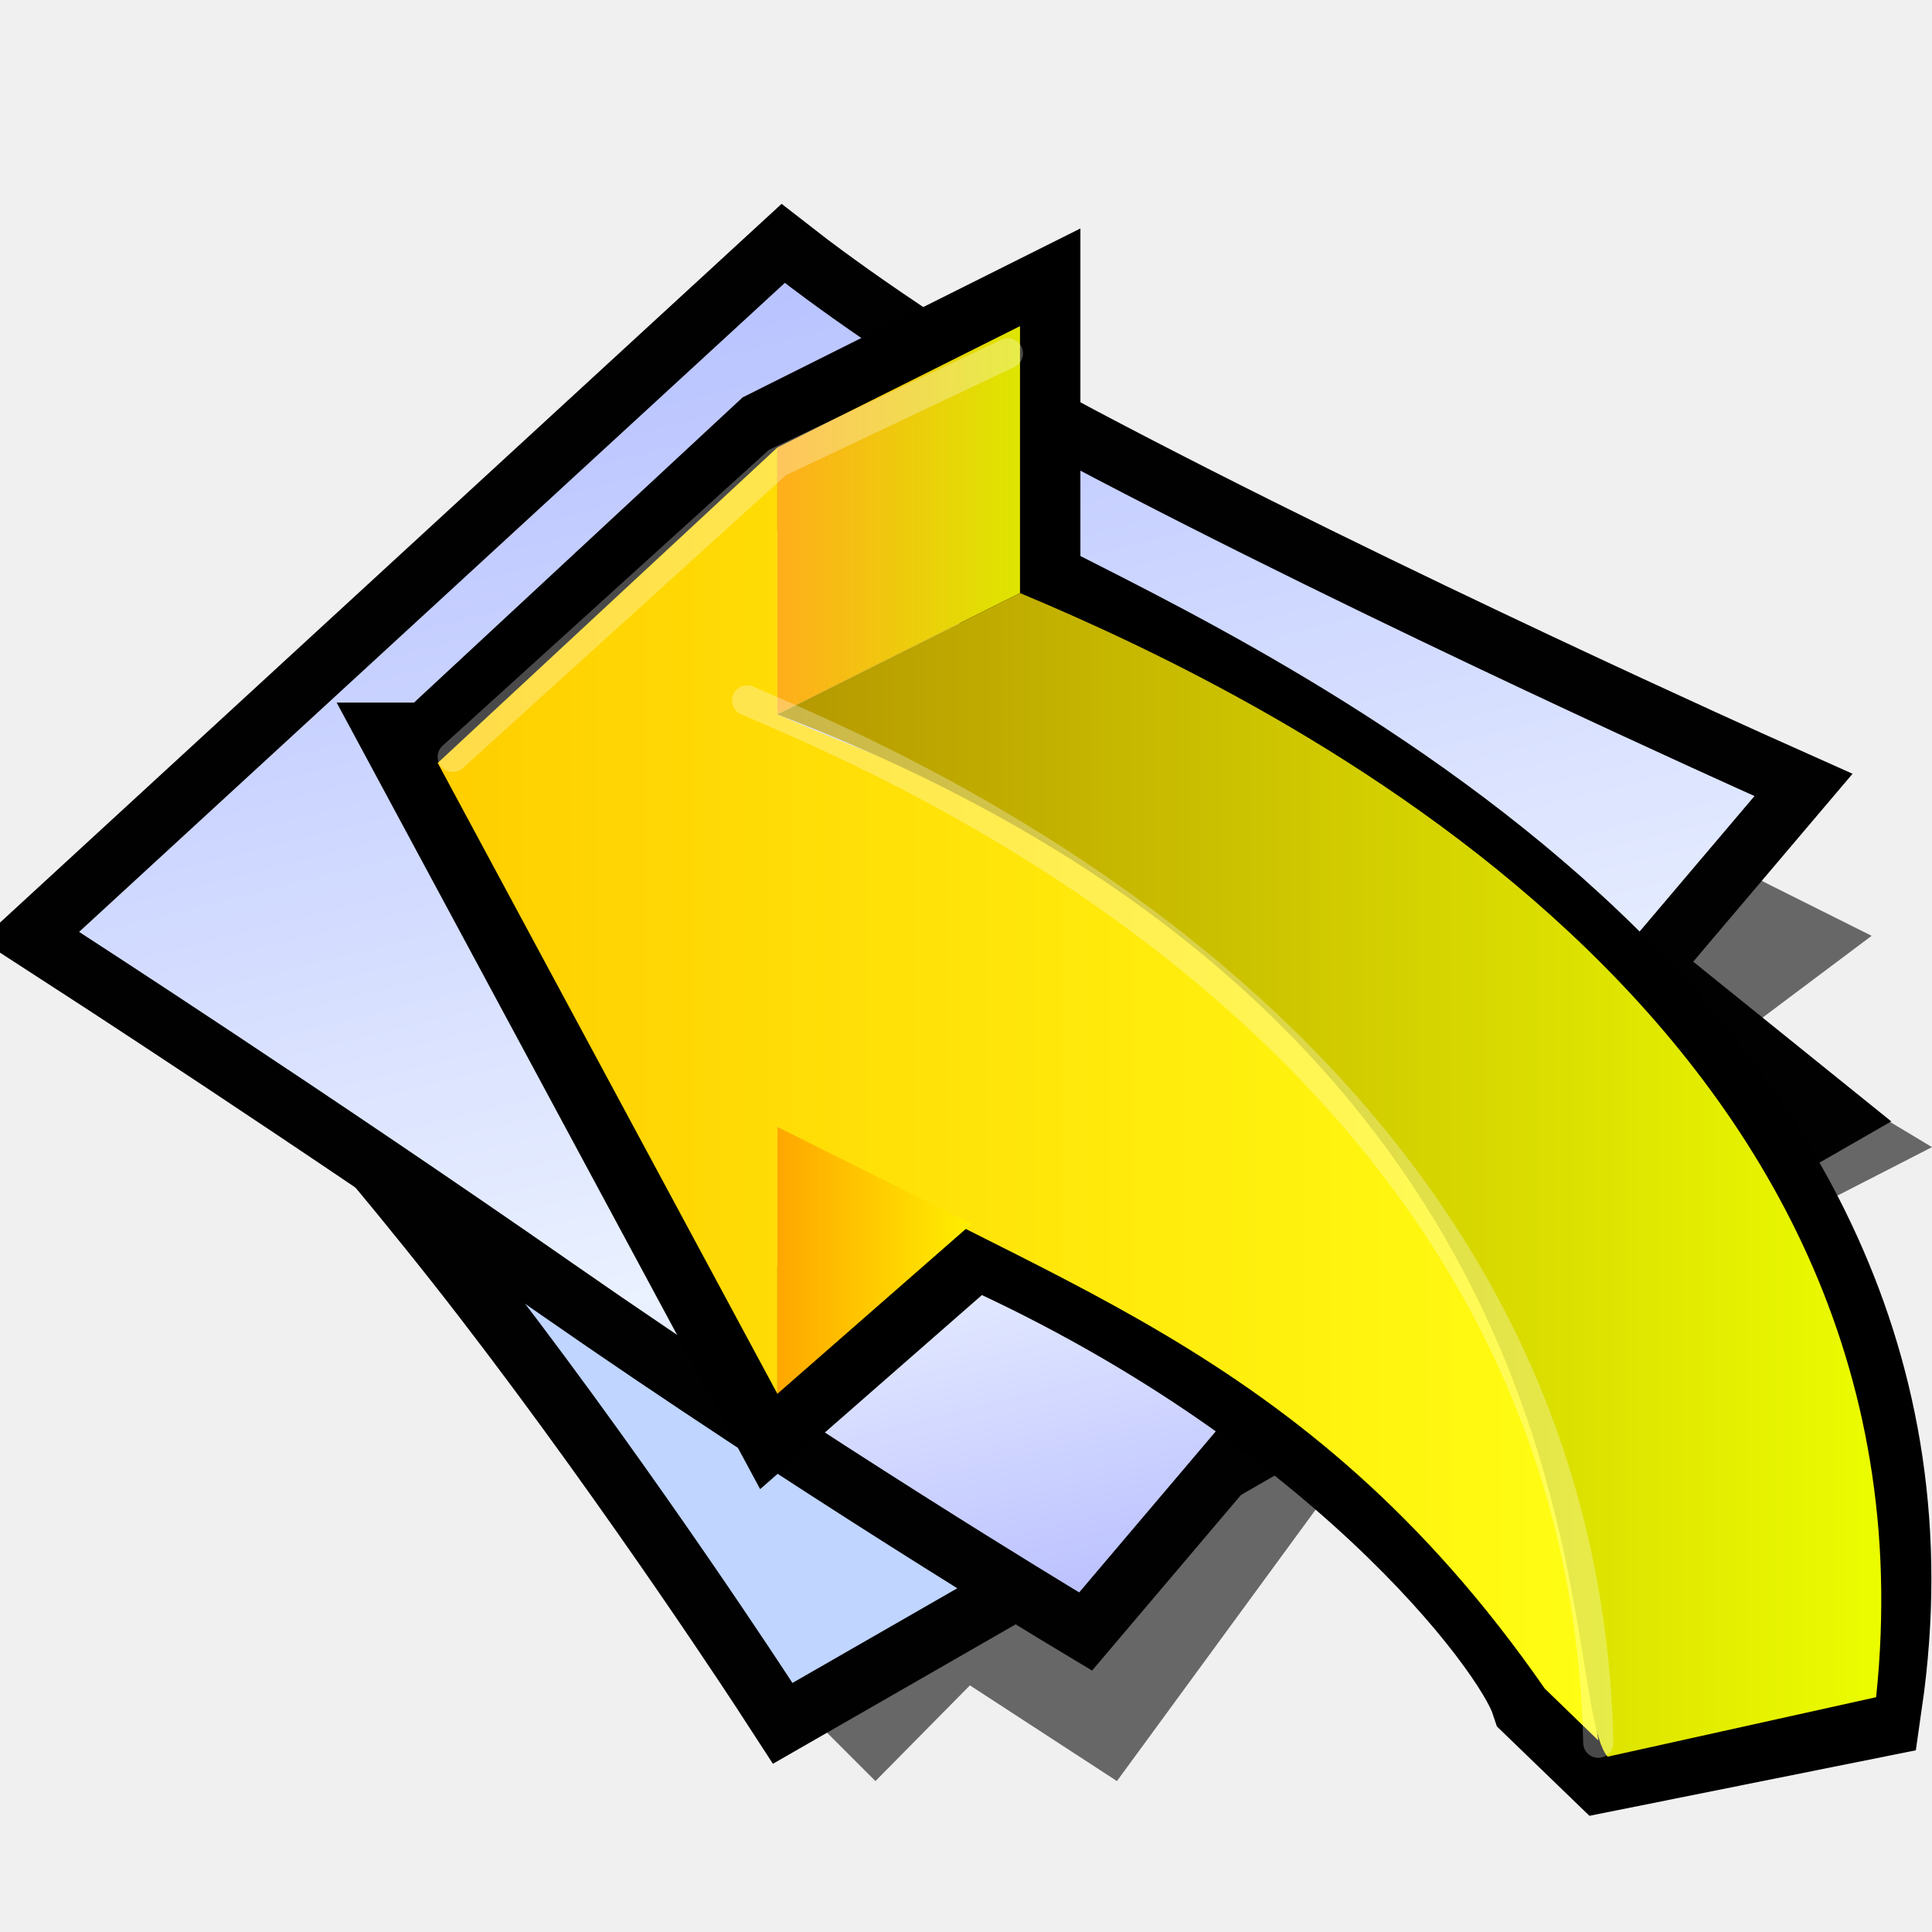
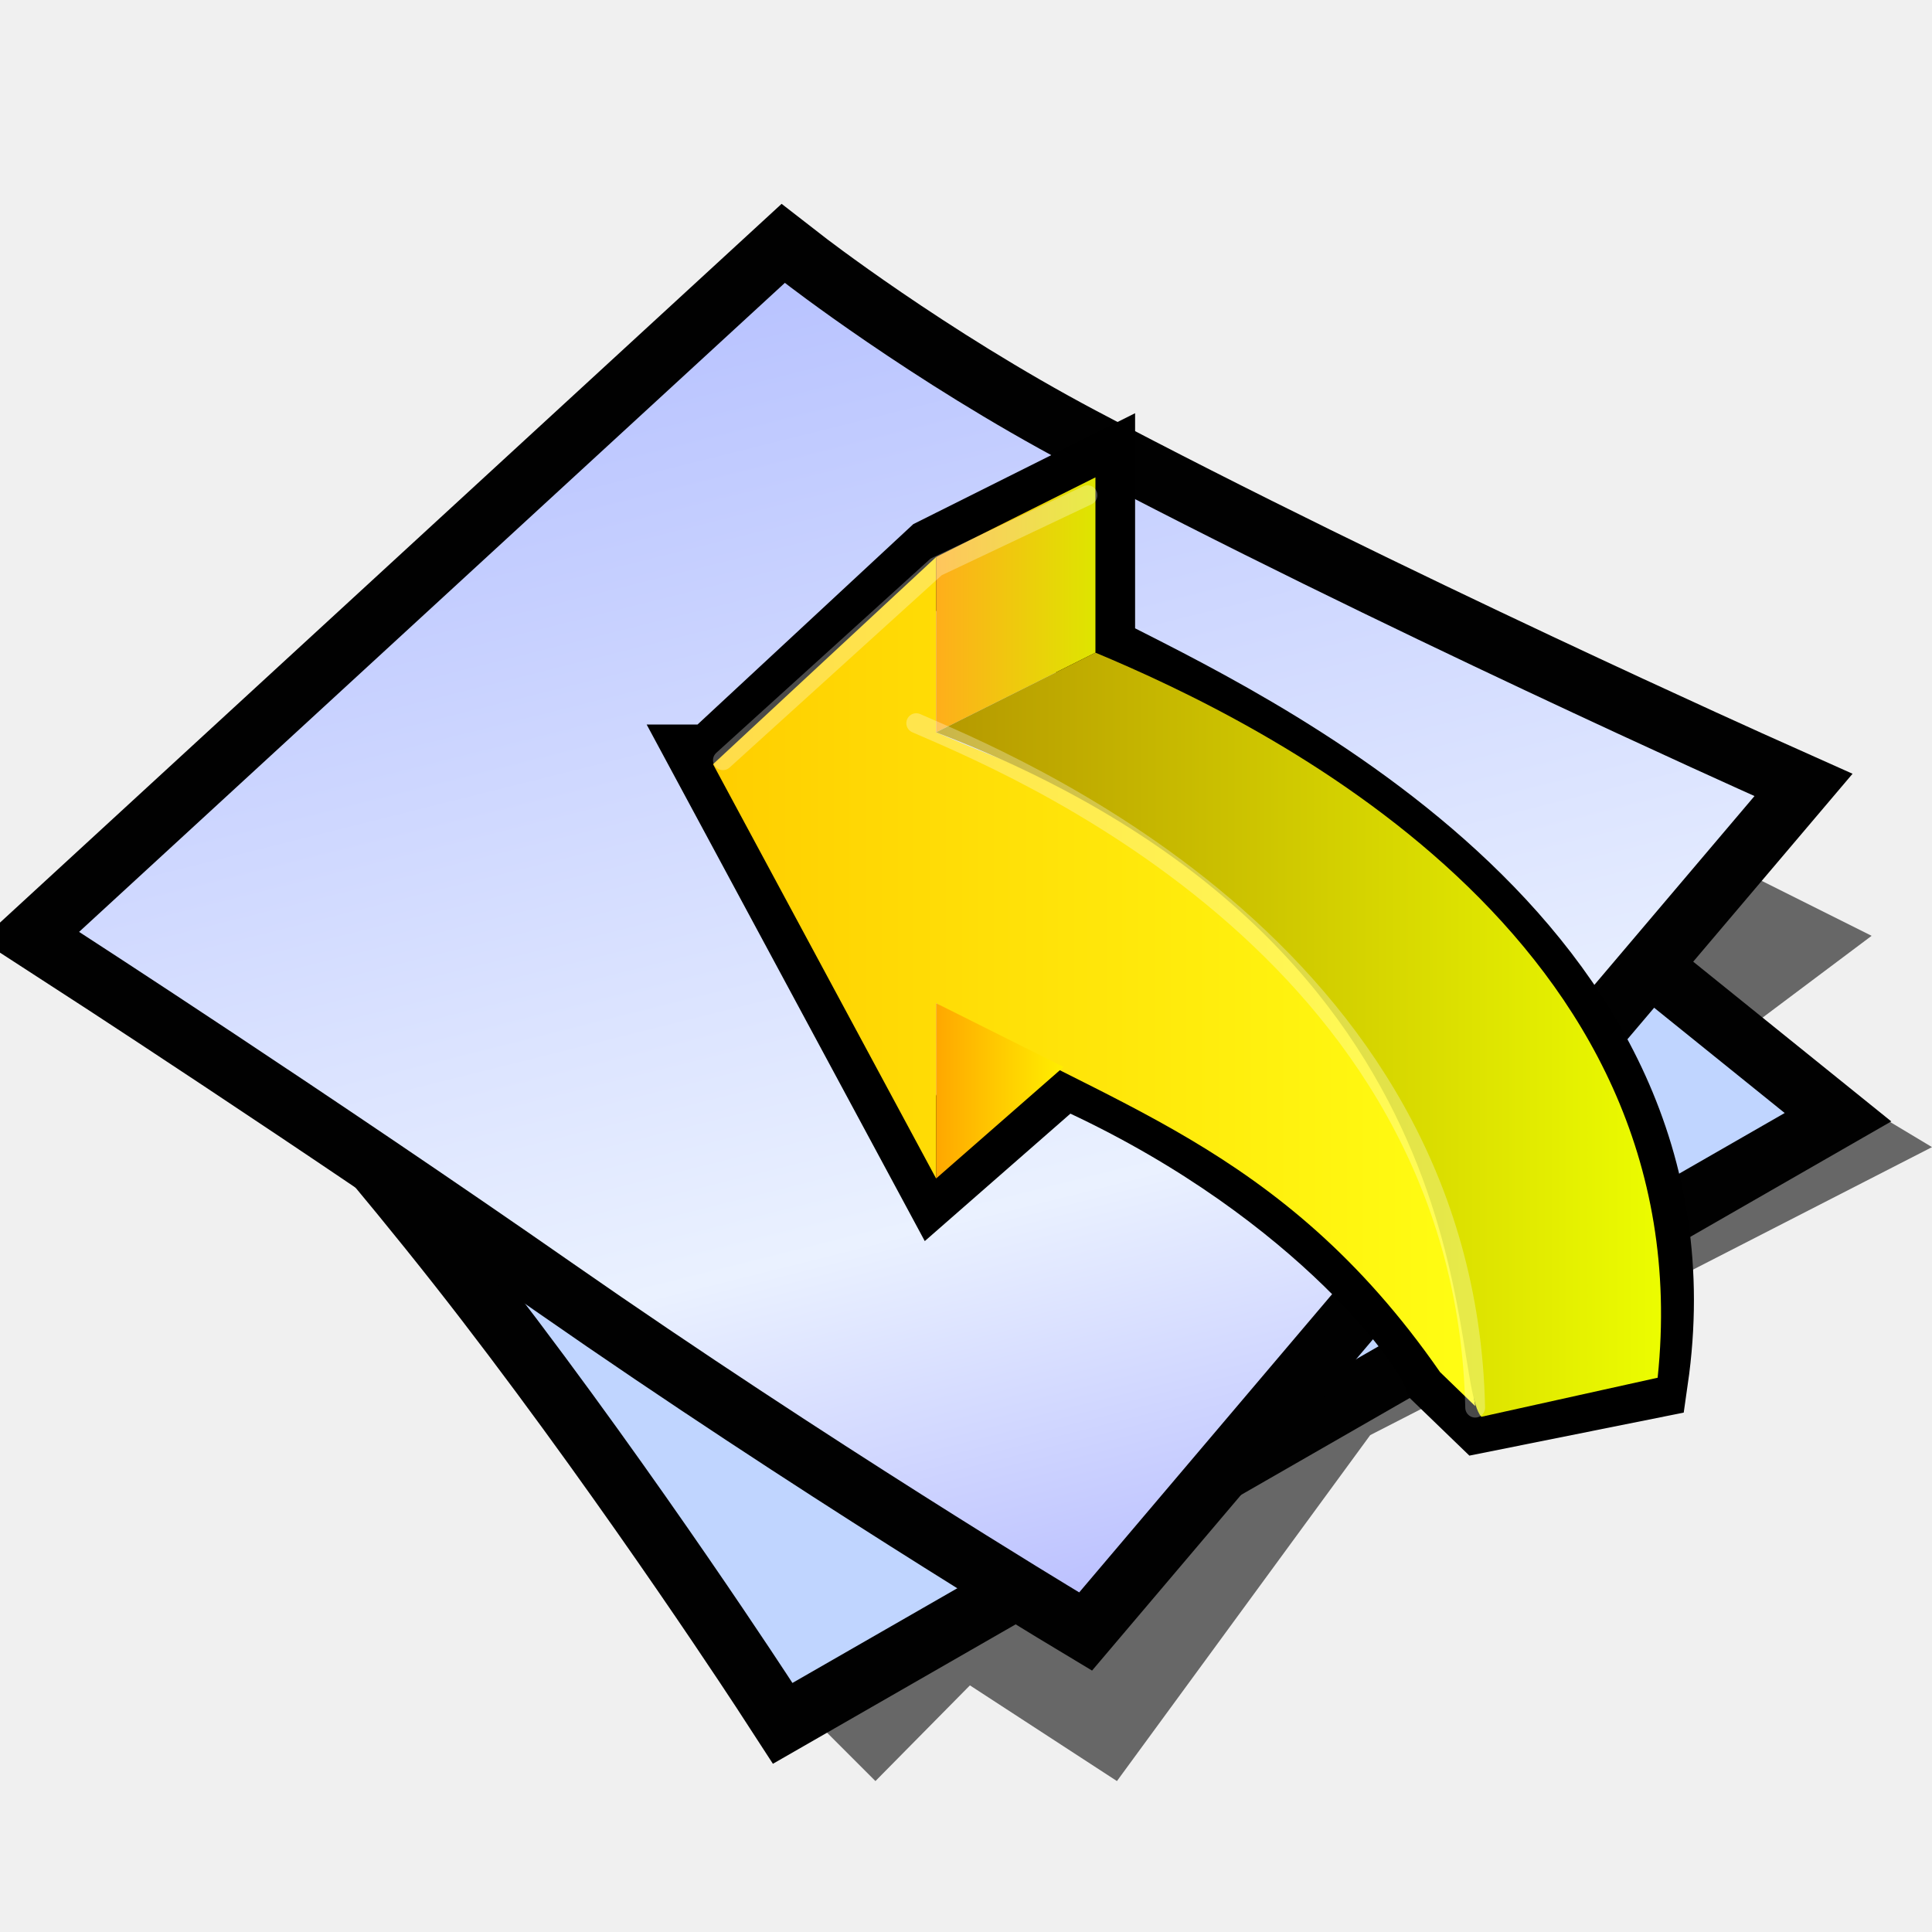
<svg xmlns="http://www.w3.org/2000/svg" xmlns:xlink="http://www.w3.org/1999/xlink" version="1.1" width="64" height="64" color-interpolation="linearRGB" id="svg2">
  <defs id="defs29">
    <linearGradient xlink:href="#linearGradient2308" id="linearGradient3553" gradientUnits="userSpaceOnUse" x1="57" y1="29.929" x2="97" y2="29.929" />
    <linearGradient id="linearGradient2308">
      <stop id="stop2310" offset="0" style="stop-color:#edd400;stop-opacity:1;" />
      <stop id="stop2312" offset="1" style="stop-color:#fff492;stop-opacity:1;" />
    </linearGradient>
    <linearGradient id="linearGradient3572">
      <stop id="stop3574" offset="0" style="stop-color:#edd400;stop-opacity:1;" />
      <stop id="stop3576" offset="1" style="stop-color:#fff492;stop-opacity:1;" />
    </linearGradient>
    <linearGradient id="linearGradient3579">
      <stop id="stop3581" offset="0" style="stop-color:#edd400;stop-opacity:1;" />
      <stop id="stop3583" offset="1" style="stop-color:#fff492;stop-opacity:1;" />
    </linearGradient>
    <linearGradient id="linearGradient3586">
      <stop id="stop3588" offset="0" style="stop-color:#edd400;stop-opacity:1;" />
      <stop id="stop3590" offset="1" style="stop-color:#fff492;stop-opacity:1;" />
    </linearGradient>
    <linearGradient id="linearGradient3593">
      <stop id="stop3595" offset="0" style="stop-color:#edd400;stop-opacity:1;" />
      <stop id="stop3597" offset="1" style="stop-color:#fff492;stop-opacity:1;" />
    </linearGradient>
    <linearGradient id="linearGradient3600">
      <stop id="stop3602" offset="0" style="stop-color:#edd400;stop-opacity:1;" />
      <stop id="stop3604" offset="1" style="stop-color:#fff492;stop-opacity:1;" />
    </linearGradient>
    <linearGradient id="linearGradient3607">
      <stop id="stop3609" offset="0" style="stop-color:#edd400;stop-opacity:1;" />
      <stop id="stop3611" offset="1" style="stop-color:#fff492;stop-opacity:1;" />
    </linearGradient>
    <linearGradient y2="29.929" x2="97" y1="29.929" x1="57" gradientUnits="userSpaceOnUse" id="linearGradient3622" xlink:href="#linearGradient2308" />
    <linearGradient id="linearGradient3331">
      <stop id="stop3333" offset="0" style="stop-color:#d3d7cf;stop-opacity:1;" />
      <stop id="stop3335" offset="1" style="stop-color:#d3d7cf;stop-opacity:0;" />
    </linearGradient>
    <linearGradient id="linearGradient3688">
      <stop style="stop-color:black;stop-opacity:1;" offset="0" id="stop3690" />
      <stop style="stop-color:black;stop-opacity:0;" offset="1" id="stop3692" />
    </linearGradient>
    <linearGradient id="linearGradient3307">
      <stop id="stop3309" offset="0" style="stop-color:#888a85;stop-opacity:1;" />
      <stop id="stop3311" offset="1" style="stop-color:#888a85;stop-opacity:0;" />
    </linearGradient>
    <linearGradient y2="41.842" x2="30.035" y1="37.667" x1="36.202" gradientTransform="matrix(1.486912,0,0,1.486912,-35.87634,-3.943922)" gradientUnits="userSpaceOnUse" id="linearGradient7005" xlink:href="#linearGradient3307" />
    <linearGradient xlink:href="#linearGradient3331" id="linearGradient7046" gradientUnits="userSpaceOnUse" gradientTransform="matrix(1.051405,-1.051405,1.051405,1.051405,-28.15717,22.57963)" x1="35.198" y1="46.094" x2="33.975" y2="48.781" />
    <linearGradient xlink:href="#linearGradient3688" id="linearGradient7048" gradientUnits="userSpaceOnUse" gradientTransform="matrix(1.051405,-1.051405,1.051405,1.051405,-28.15717,22.57963)" x1="38.046" y1="44.886" x2="35.045" y2="49.835" />
    <linearGradient xlink:href="#linearGradient2308-5" id="linearGradient8411" gradientUnits="userSpaceOnUse" gradientTransform="matrix(0.6931485,0,0,-0.6847878,24.1569,40.87731)" x1="22.312" y1="20.91" x2="22.312" y2="24.185" />
    <linearGradient id="linearGradient2308-5">
      <stop id="stop2310-4" offset="0" style="stop-color:#edd400;stop-opacity:1;" />
      <stop id="stop2312-4" offset="1" style="stop-color:#fff492;stop-opacity:1;" />
    </linearGradient>
    <linearGradient xlink:href="#linearGradient3261" id="linearGradient8413" gradientUnits="userSpaceOnUse" gradientTransform="translate(12.68681,3.239243)" x1="31.247" y1="21.75" x2="49.087" y2="43.582" />
    <linearGradient id="linearGradient3261">
      <stop style="stop-color:#ffffff;stop-opacity:1;" offset="0" id="stop3263" />
      <stop style="stop-color:#ffffff;stop-opacity:0;" offset="1" id="stop3265" />
    </linearGradient>
    <linearGradient xlink:href="#linearGradient5891" id="linearGradient8415" gradientUnits="userSpaceOnUse" gradientTransform="translate(22.68681,14.23924)" x1="23.938" y1="11.219" x2="32.562" y2="14.094" />
    <linearGradient id="linearGradient5891">
      <stop id="stop5893" offset="0" style="stop-color:#ffffff;stop-opacity:1;" />
      <stop id="stop5895" offset="1" style="stop-color:#ffffff;stop-opacity:0;" />
    </linearGradient>
    <linearGradient gradientTransform="translate(-0.1917578,-0.4793944)" gradientUnits="userSpaceOnUse" y2="42.309" x2="24.892" y1="42.309" x1="16.892" id="linearGradient3676" xlink:href="#linearGradient3670" />
    <linearGradient gradientTransform="translate(-0.1917578,-0.4793944)" gradientUnits="userSpaceOnUse" y2="38.978" x2="63.437" y1="38.978" x1="16.892" id="linearGradient3668" xlink:href="#linearGradient3662" />
    <linearGradient gradientTransform="translate(-0.1917578,-0.4793944)" gradientUnits="userSpaceOnUse" y2="11.809" x2="26.892" y1="11.809" x1="16.892" id="linearGradient3660" xlink:href="#linearGradient3654" />
    <linearGradient gradientTransform="translate(-0.1917578,-0.4793944)" gradientUnits="userSpaceOnUse" y2="35.786" x2="52.259" y1="35.786" x1="2.892" id="linearGradient3652" xlink:href="#linearGradient3646" />
    <linearGradient id="gradient4" gradientUnits="userSpaceOnUse" x1="51.58" y1="-11.74" x2="69.07" y2="4.68">
      <stop offset="0" stop-color="#0592da" id="stop37" />
      <stop offset="0.992" stop-color="#67cbff" id="stop39" />
    </linearGradient>
    <linearGradient id="gradient3" gradientUnits="userSpaceOnUse" x1="53.83" y1="3.05" x2="65.47" y2="7.61">
      <stop offset="0" stop-color="#047bb8" id="stop30" />
      <stop offset="1" stop-color="#0694de" id="stop32" />
    </linearGradient>
    <linearGradient id="gradient2" gradientUnits="userSpaceOnUse" x1="52.11" y1="28.78" x2="56.65" y2="36.09">
      <stop offset="0" stop-color="#035e8c" id="stop23" />
      <stop offset="1" stop-color="#0585c7" id="stop25" />
    </linearGradient>
    <linearGradient id="gradient1-5" gradientUnits="userSpaceOnUse" x1="65.53" y1="-19.37" x2="71.22" y2="-12.77">
      <stop offset="0" stop-color="#26a8eb" id="stop16" />
      <stop offset="1" stop-color="#0694de" id="stop18" />
    </linearGradient>
    <linearGradient id="gradient0-8" gradientUnits="userSpaceOnUse" x1="50.21" y1="-10.33" x2="75.7" y2="11.93">
      <stop offset="0" stop-color="#ace2ff" id="stop9" />
      <stop offset="1" stop-color="#6ecdff" id="stop11-7" />
    </linearGradient>
    <linearGradient xlink:href="#gradient3-3" id="linearGradient3699" gradientUnits="userSpaceOnUse" gradientTransform="matrix(-1,0,0,1,50,-27)" x1="53.83" y1="3.05" x2="65.47" y2="7.61" />
    <linearGradient id="gradient3-3" gradientUnits="userSpaceOnUse" x1="53.83" y1="3.05" x2="65.47" y2="7.61">
      <stop style="stop-color:#4c5e02;stop-opacity:1;" offset="0" stop-color="#047bb8" id="stop30-4" />
      <stop style="stop-color:#698303;stop-opacity:1;" offset="1" stop-color="#0694de" id="stop32-9" />
    </linearGradient>
    <linearGradient gradientTransform="matrix(-1,0,0,1,62,0)" y2="7.61" x2="65.47" y1="3.05" x1="53.83" gradientUnits="userSpaceOnUse" id="linearGradient2877" xlink:href="#gradient3-3" />
    <linearGradient id="linearGradient3646">
      <stop id="stop3648" offset="0" style="stop-color:#ffce00;stop-opacity:1;" />
      <stop id="stop3650" offset="1" style="stop-color:#ffff14;stop-opacity:1;" />
    </linearGradient>
    <linearGradient id="linearGradient3654">
      <stop id="stop3656" offset="0" style="stop-color:#ffae1b;stop-opacity:1;" />
      <stop id="stop3658" offset="1" style="stop-color:#dee500;stop-opacity:1;" />
    </linearGradient>
    <linearGradient id="linearGradient3662">
      <stop id="stop3664" offset="0" style="stop-color:#b59800;stop-opacity:1;" />
      <stop id="stop3666" offset="1" style="stop-color:#edff00;stop-opacity:1;" />
    </linearGradient>
    <linearGradient id="linearGradient3670">
      <stop id="stop3672" offset="0" style="stop-color:#ffa700;stop-opacity:1;" />
      <stop id="stop3674" offset="1" style="stop-color:#ffef00;stop-opacity:1;" />
    </linearGradient>
    <linearGradient xlink:href="#linearGradient3662" id="linearGradient3918" gradientUnits="userSpaceOnUse" gradientTransform="matrix(0.8037447,0,0,0.8038238,12.17571,7.742412)" x1="16.892" y1="38.978" x2="63.437" y2="38.978" />
    <linearGradient xlink:href="#linearGradient3670" id="linearGradient3921" gradientUnits="userSpaceOnUse" gradientTransform="matrix(0.8037447,0,0,0.8038238,12.17571,7.742412)" x1="16.892" y1="42.309" x2="24.892" y2="42.309" />
    <linearGradient xlink:href="#linearGradient3654" id="linearGradient3924" gradientUnits="userSpaceOnUse" gradientTransform="matrix(0.8037447,0,0,0.8038238,12.17571,7.742412)" x1="16.892" y1="11.809" x2="26.892" y2="11.809" />
    <linearGradient xlink:href="#linearGradient3646" id="linearGradient3927" gradientUnits="userSpaceOnUse" gradientTransform="matrix(0.8037447,0,0,0.8038238,12.17571,7.742412)" x1="2.892" y1="35.786" x2="52.259" y2="35.786" />
  </defs>
  <g id="g4">
-     <path style="fill:#010101; fill-opacity:0.573" d="M27 57L29 59L32.13 55.83L37 59L45.39 47.54L64 38L59 35L61 37L36 49L27 57z            M58 34L62 31L58 29L55 32L58 34z" id="path6" />
-     <path style="fill:none; stroke:#010101; stroke-width:4" d="M6.25 30C6.25 30 11.87 36 16.87 42.5C21.87 49 26.25 55.75 26.25 55.75L59.12 36.87L32 15L6.25 30z" id="path8" />
+     <path style="fill:#010101;fill-opacity:0.573" d="m 27,57 2,2 3.13,-3.17 L 37,59 45.39,47.54 64,38 l -5,-3 2,2 -25,12 -9,8 z m 31,-23 4,-3 -4,-2 -3,3 3,2 z" id="path6" />
+     <path style="fill:none;stroke:#010101;stroke-width:4" d="m 6.25,30 c 0,0 5.62,6 10.62,12.5 5,6.5 9.38,13.25 9.38,13.25 L 59.12,36.87 32,15 6.25,30 Z" id="path8" />
    <radialGradient id="gradient0" gradientUnits="userSpaceOnUse" cx="0" cy="0" r="64" gradientTransform="matrix(0.5714,0,0,0.3333,26,35)">
      <stop offset="1" stop-color="#c0d5ff" id="stop11" />
      <stop offset="0.489" stop-color="#896eff" id="stop13" />
    </radialGradient>
-     <path style="fill:url(#gradient0)" d="M6.25 30C6.25 30 11.87 36 16.87 42.5C21.87 49 26.25 55.75 26.25 55.75L59.12 36.87L32 15L6.25 30z" id="path15" />
-     <path style="fill:none; stroke:#010101; stroke-width:4" d="M2.62 30.87C2.62 30.87 10.95 36.26 19 41.87C27.44 47.75 35.75 52.75 35.75 52.75L58.12 26.37C58.12 26.37 45.44 20.7 35.37 15.37C30.18 12.62 26 9.37 26 9.37L2.62 30.87z" id="path17" />
+     <path style="fill:url(#gradient0)" d="m 6.25,30 c 0,0 5.62,6 10.62,12.5 5,6.5 9.38,13.25 9.38,13.25 L 59.12,36.87 32,15 6.25,30 Z" id="path15" />
+     <path style="fill:none;stroke:#010101;stroke-width:4" d="m 2.62,30.87 c 0,0 8.33,5.39 16.38,11 8.44,5.88 16.75,10.88 16.75,10.88 L 58.12,26.37 c 0,0 -12.68,-5.67 -22.75,-11 C 30.18,12.62 26,9.37 26,9.37 L 2.62,30.87 Z" id="path17" />
    <linearGradient id="gradient1" gradientUnits="userSpaceOnUse" x1="105.45" y1="-23.42" x2="119.92" y2="34.32">
      <stop offset="0" stop-color="#a5b1ff" id="stop20" />
      <stop offset="0.739" stop-color="#eaf1ff" id="stop22" />
      <stop offset="1" stop-color="#b3b8ff" id="stop24" />
    </linearGradient>
-     <path style="fill:url(#gradient1)" d="M2.62 30.87C2.62 30.87 10.95 36.26 19 41.87C27.44 47.75 35.75 52.75 35.75 52.75L58.12 26.37C58.12 26.37 45.44 20.7 35.37 15.37C30.18 12.62 26 9.37 26 9.37L2.62 30.87z" id="path26" />
+     <path style="fill:url(#gradient1)" d="m 2.62,30.87 c 0,0 8.33,5.39 16.38,11 8.44,5.88 16.75,10.88 16.75,10.88 L 58.12,26.37 c 0,0 -12.68,-5.67 -22.75,-11 C 30.18,12.62 26,9.37 26,9.37 L 2.62,30.87 Z" id="path26" />
  </g>
-   <path style="fill:none;stroke:#000000;stroke-width:4" d="m 14.5,25.273 11.252,20.899 6.43,-5.627 c 12.359,5.458 18.477,13.557 19.145,15.546 l 1.96,1.893 8.4,-1.686 C 64.872,34.242 41.162,23.438 33.79,19.646 l 0,-8.842 -8.037,4.019 -11.252,10.45 z" id="path6-4" />
-   <path style="fill:url(#linearGradient3927);fill-opacity:1" d="m 14.5,25.273 11.252,20.899 0,-8.842 c 8.371,5.149 17.358,6.985 25.421,18.608 l 1.772,1.716 C 49.173,29.575 39.543,29.626 25.752,23.665 l 0,-8.842 -11.252,10.45 z" id="path13" />
-   <path style="fill:url(#linearGradient3924);fill-opacity:1" d="m 25.752,14.823 v 8.842 l 8.037,-4.019 v -8.842 l -8.037,4.019 z" id="path20" />
-   <path style="fill:url(#linearGradient3921);fill-opacity:1" d="m 25.752,37.33 v 8.842 l 6.43,-5.627 -6.43,-3.215 z" id="path27" />
-   <path style="fill:url(#linearGradient3918);fill-opacity:1" d="m 25.752,23.665 8.037,-4.019 c 8.452,3.534 30.697,14.313 28.36,36.576 l -8.896,1.971 C 51.459,56.087 54.211,34.558 25.752,23.665 z" id="path41" />
-   <path style="fill:none;stroke:#ffffff;stroke-width:1;stroke-linecap:round;stroke-opacity:0.286" d="m 33.388,11.705 -7.636,3.617 -10.754,9.75 m 9.752,-1.869 c 4.287,1.876 27.685,11.227 28.195,34.528" id="path43" />
+   <g id="g7610" transform="matrix(0.6566978,0,0,0.6566978,14.09841,8.718257)">
+     <path id="path6-4" d="m 14.5,25.273 11.252,20.899 6.43,-5.627 c 12.359,5.458 18.477,13.557 19.145,15.546 l 1.96,1.893 8.4,-1.686 C 64.872,34.242 41.162,23.438 33.79,19.646 l 0,-8.842 -8.037,4.019 -11.252,10.45 z" style="fill:none;stroke:#000000;stroke-width:4" />
+     <path id="path13" d="m 14.5,25.273 11.252,20.899 0,-8.842 c 8.371,5.149 17.358,6.985 25.421,18.608 l 1.772,1.716 C 49.173,29.575 39.543,29.626 25.752,23.665 l 0,-8.842 -11.252,10.45 z" style="fill:url(#linearGradient3927);fill-opacity:1" />
+     <path id="path20" d="m 25.752,14.823 0,8.842 8.037,-4.019 0,-8.842 -8.037,4.019 z" style="fill:url(#linearGradient3924);fill-opacity:1" />
+     <path id="path27" d="m 25.752,37.33 0,8.842 6.43,-5.627 -6.43,-3.215 z" style="fill:url(#linearGradient3921);fill-opacity:1" />
+     <path id="path41" d="m 25.752,23.665 8.037,-4.019 c 8.452,3.534 30.697,14.313 28.36,36.576 l -8.896,1.971 C 51.459,56.087 54.211,34.558 25.752,23.665 Z" style="fill:url(#linearGradient3918);fill-opacity:1" />
+     <path id="path43" d="m 33.388,11.705 -7.636,3.617 -10.754,9.75 m 9.752,-1.869 c 4.287,1.876 27.685,11.227 28.195,34.528" style="fill:none;stroke:#ffffff;stroke-width:1;stroke-linecap:round;stroke-opacity:0.286" />
+   </g>
</svg>
